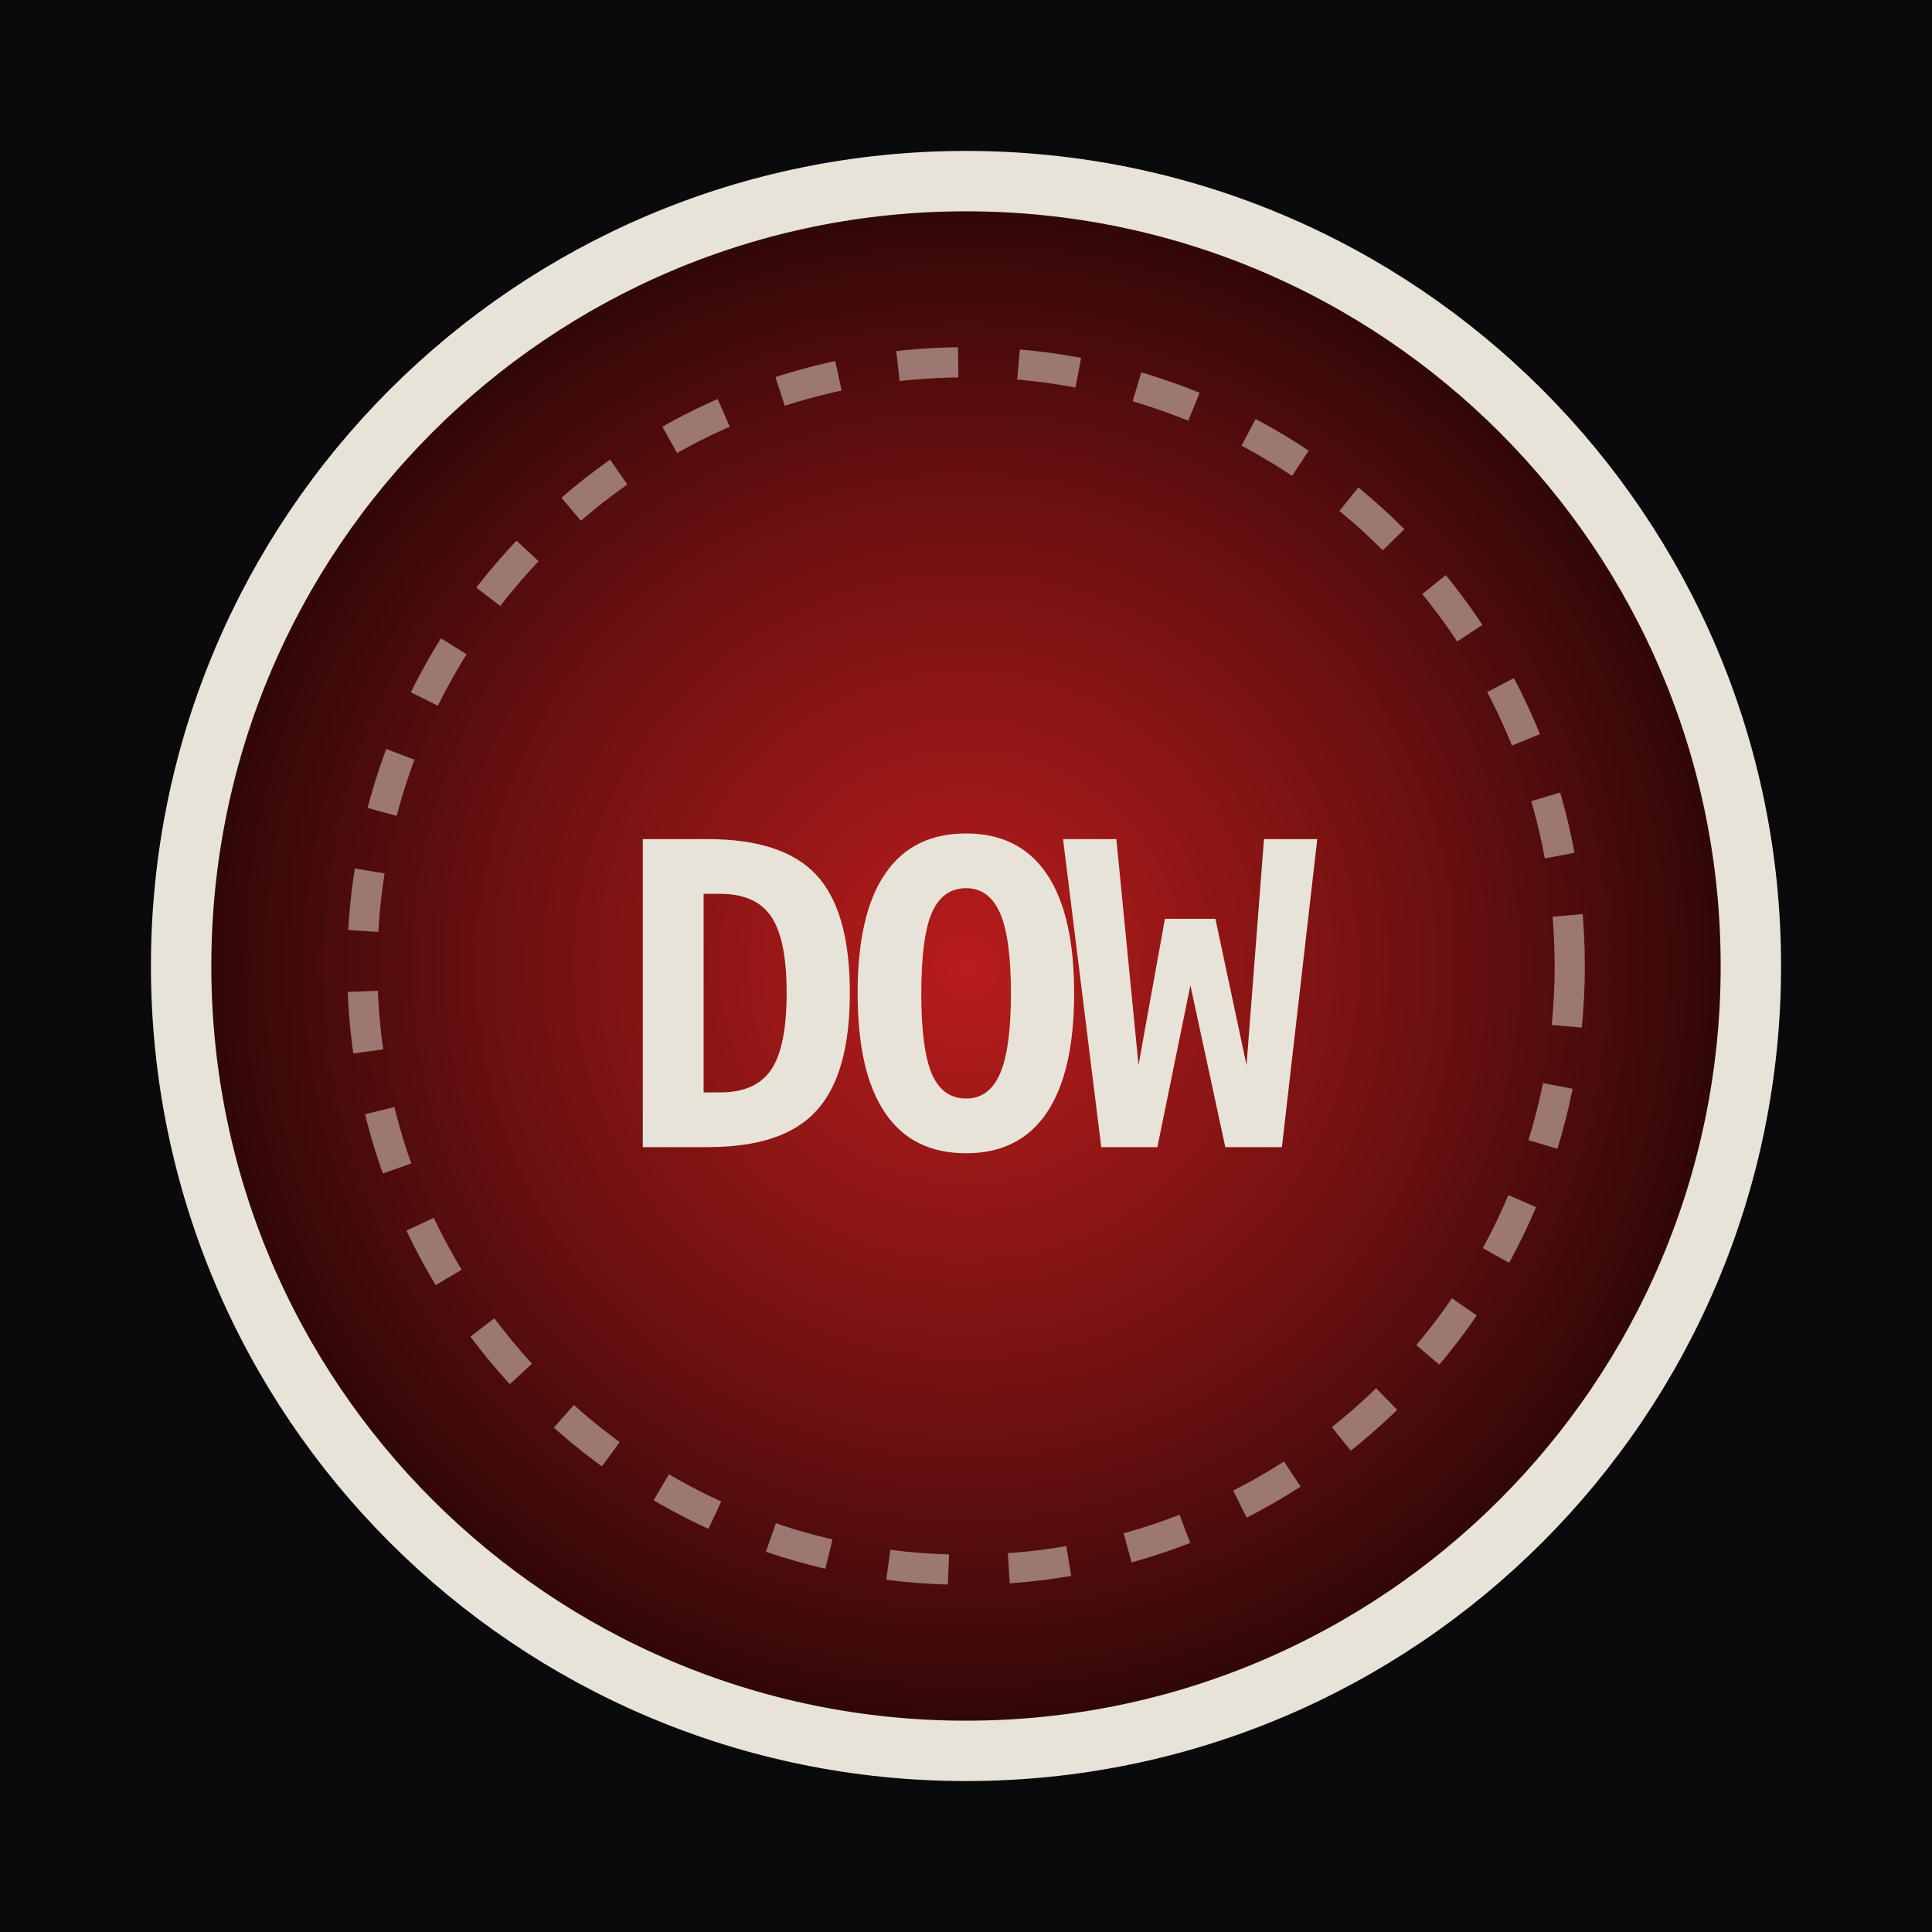
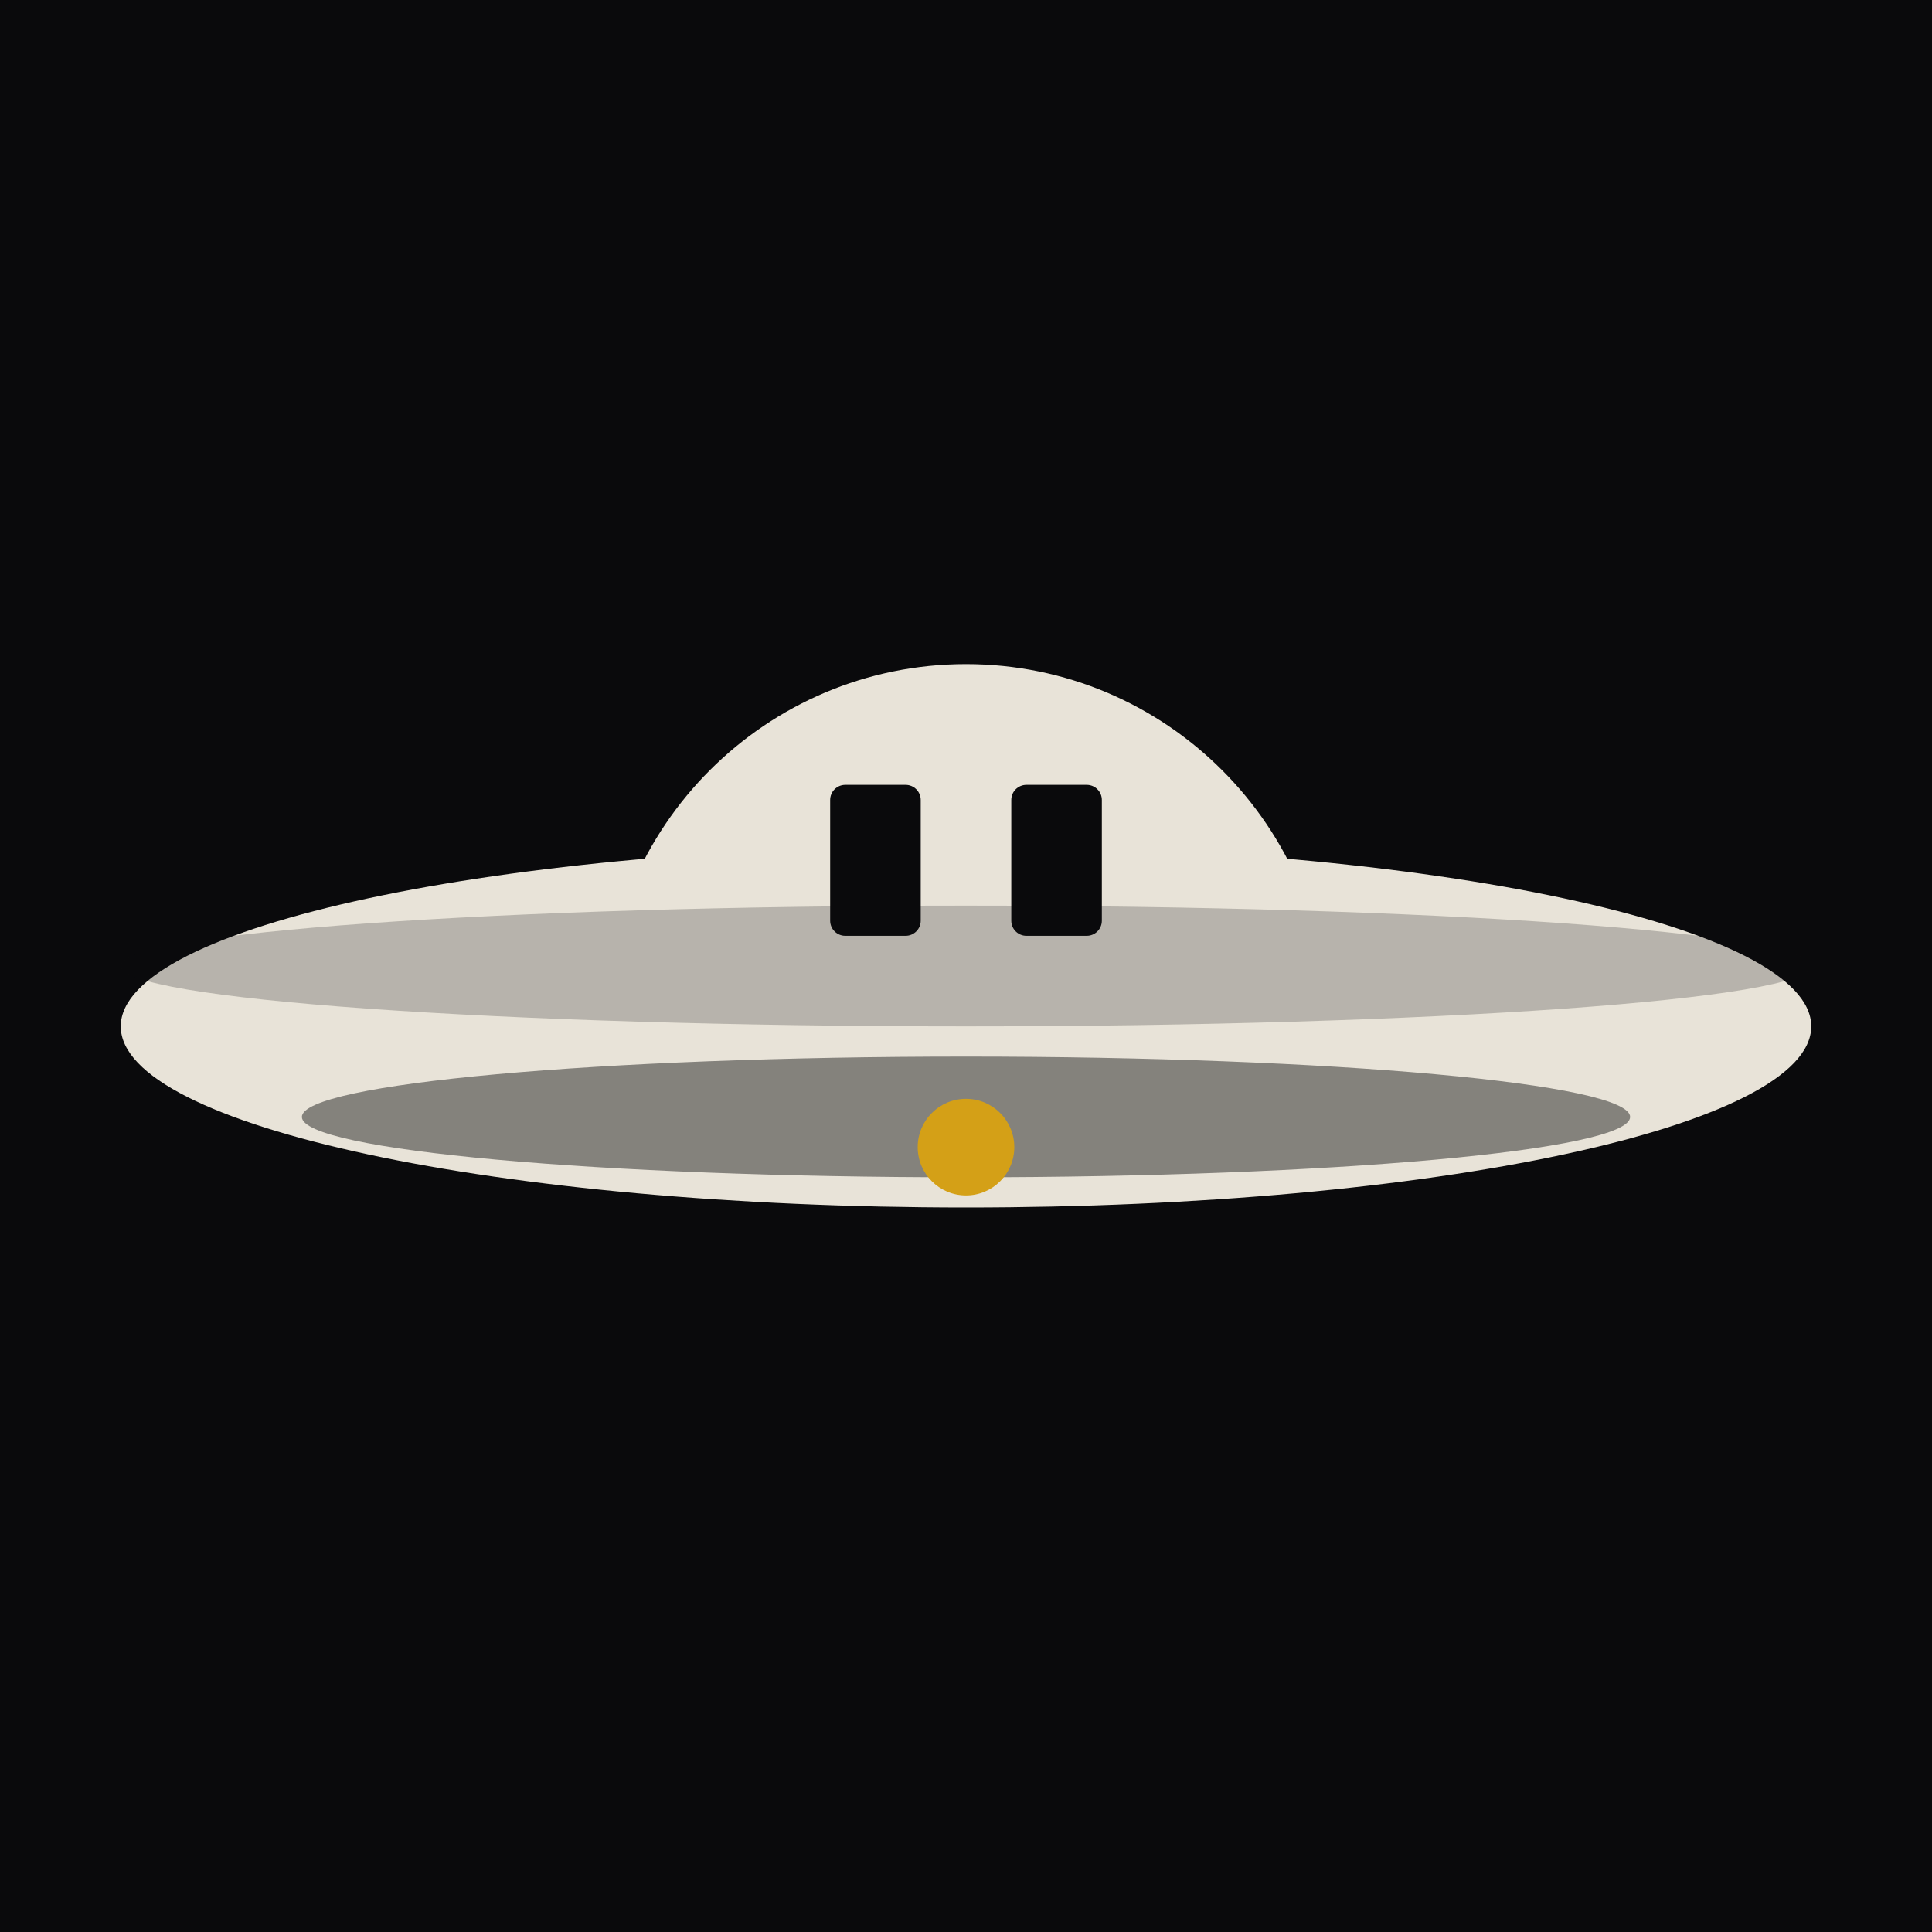
<svg xmlns="http://www.w3.org/2000/svg" viewBox="0 0 64 64">
-   <defs>
-     <radialGradient id="g" cx="50%" cy="50%" r="50%">
-       <stop offset="0%" stop-color="#b91c1c" />
-       <stop offset="60%" stop-color="#6b1010" />
-       <stop offset="100%" stop-color="#2a0606" />
-     </radialGradient>
-   </defs>
  <rect width="64" height="64" fill="#0a0a0c" />
-   <circle cx="32" cy="32" r="26" fill="url(#g)" stroke="#e8e3d8" stroke-width="2" />
-   <circle cx="32" cy="32" r="20" fill="none" stroke="#e8e3d8" stroke-width="1" stroke-dasharray="2 2" opacity="0.5" />
-   <text x="32" y="38" font-family="ui-monospace,Consolas,monospace" font-size="14" font-weight="700" text-anchor="middle" fill="#e8e3d8" letter-spacing="-1">DOW</text>
+   <ellipse cx="32" cy="34" rx="28" ry="6" fill="#e8e3d8" />
+   <path d="M 20 34 A 12 12 0 0 1 44 34 Z" fill="#e8e3d8" />
+   <ellipse cx="32" cy="32" rx="28" ry="2" fill="#0a0a0c" opacity="0.22" />
+   <ellipse cx="32" cy="37" rx="22" ry="2" fill="#0a0a0c" opacity="0.45" />
+   <rect x="27.5" y="26" width="3" height="5" rx="0.5" fill="#0a0a0c" />
+   <rect x="33.5" y="26" width="3" height="5" rx="0.5" fill="#0a0a0c" />
+   <circle cx="32" cy="38" r="1.6" fill="#d4a017" />
</svg>
